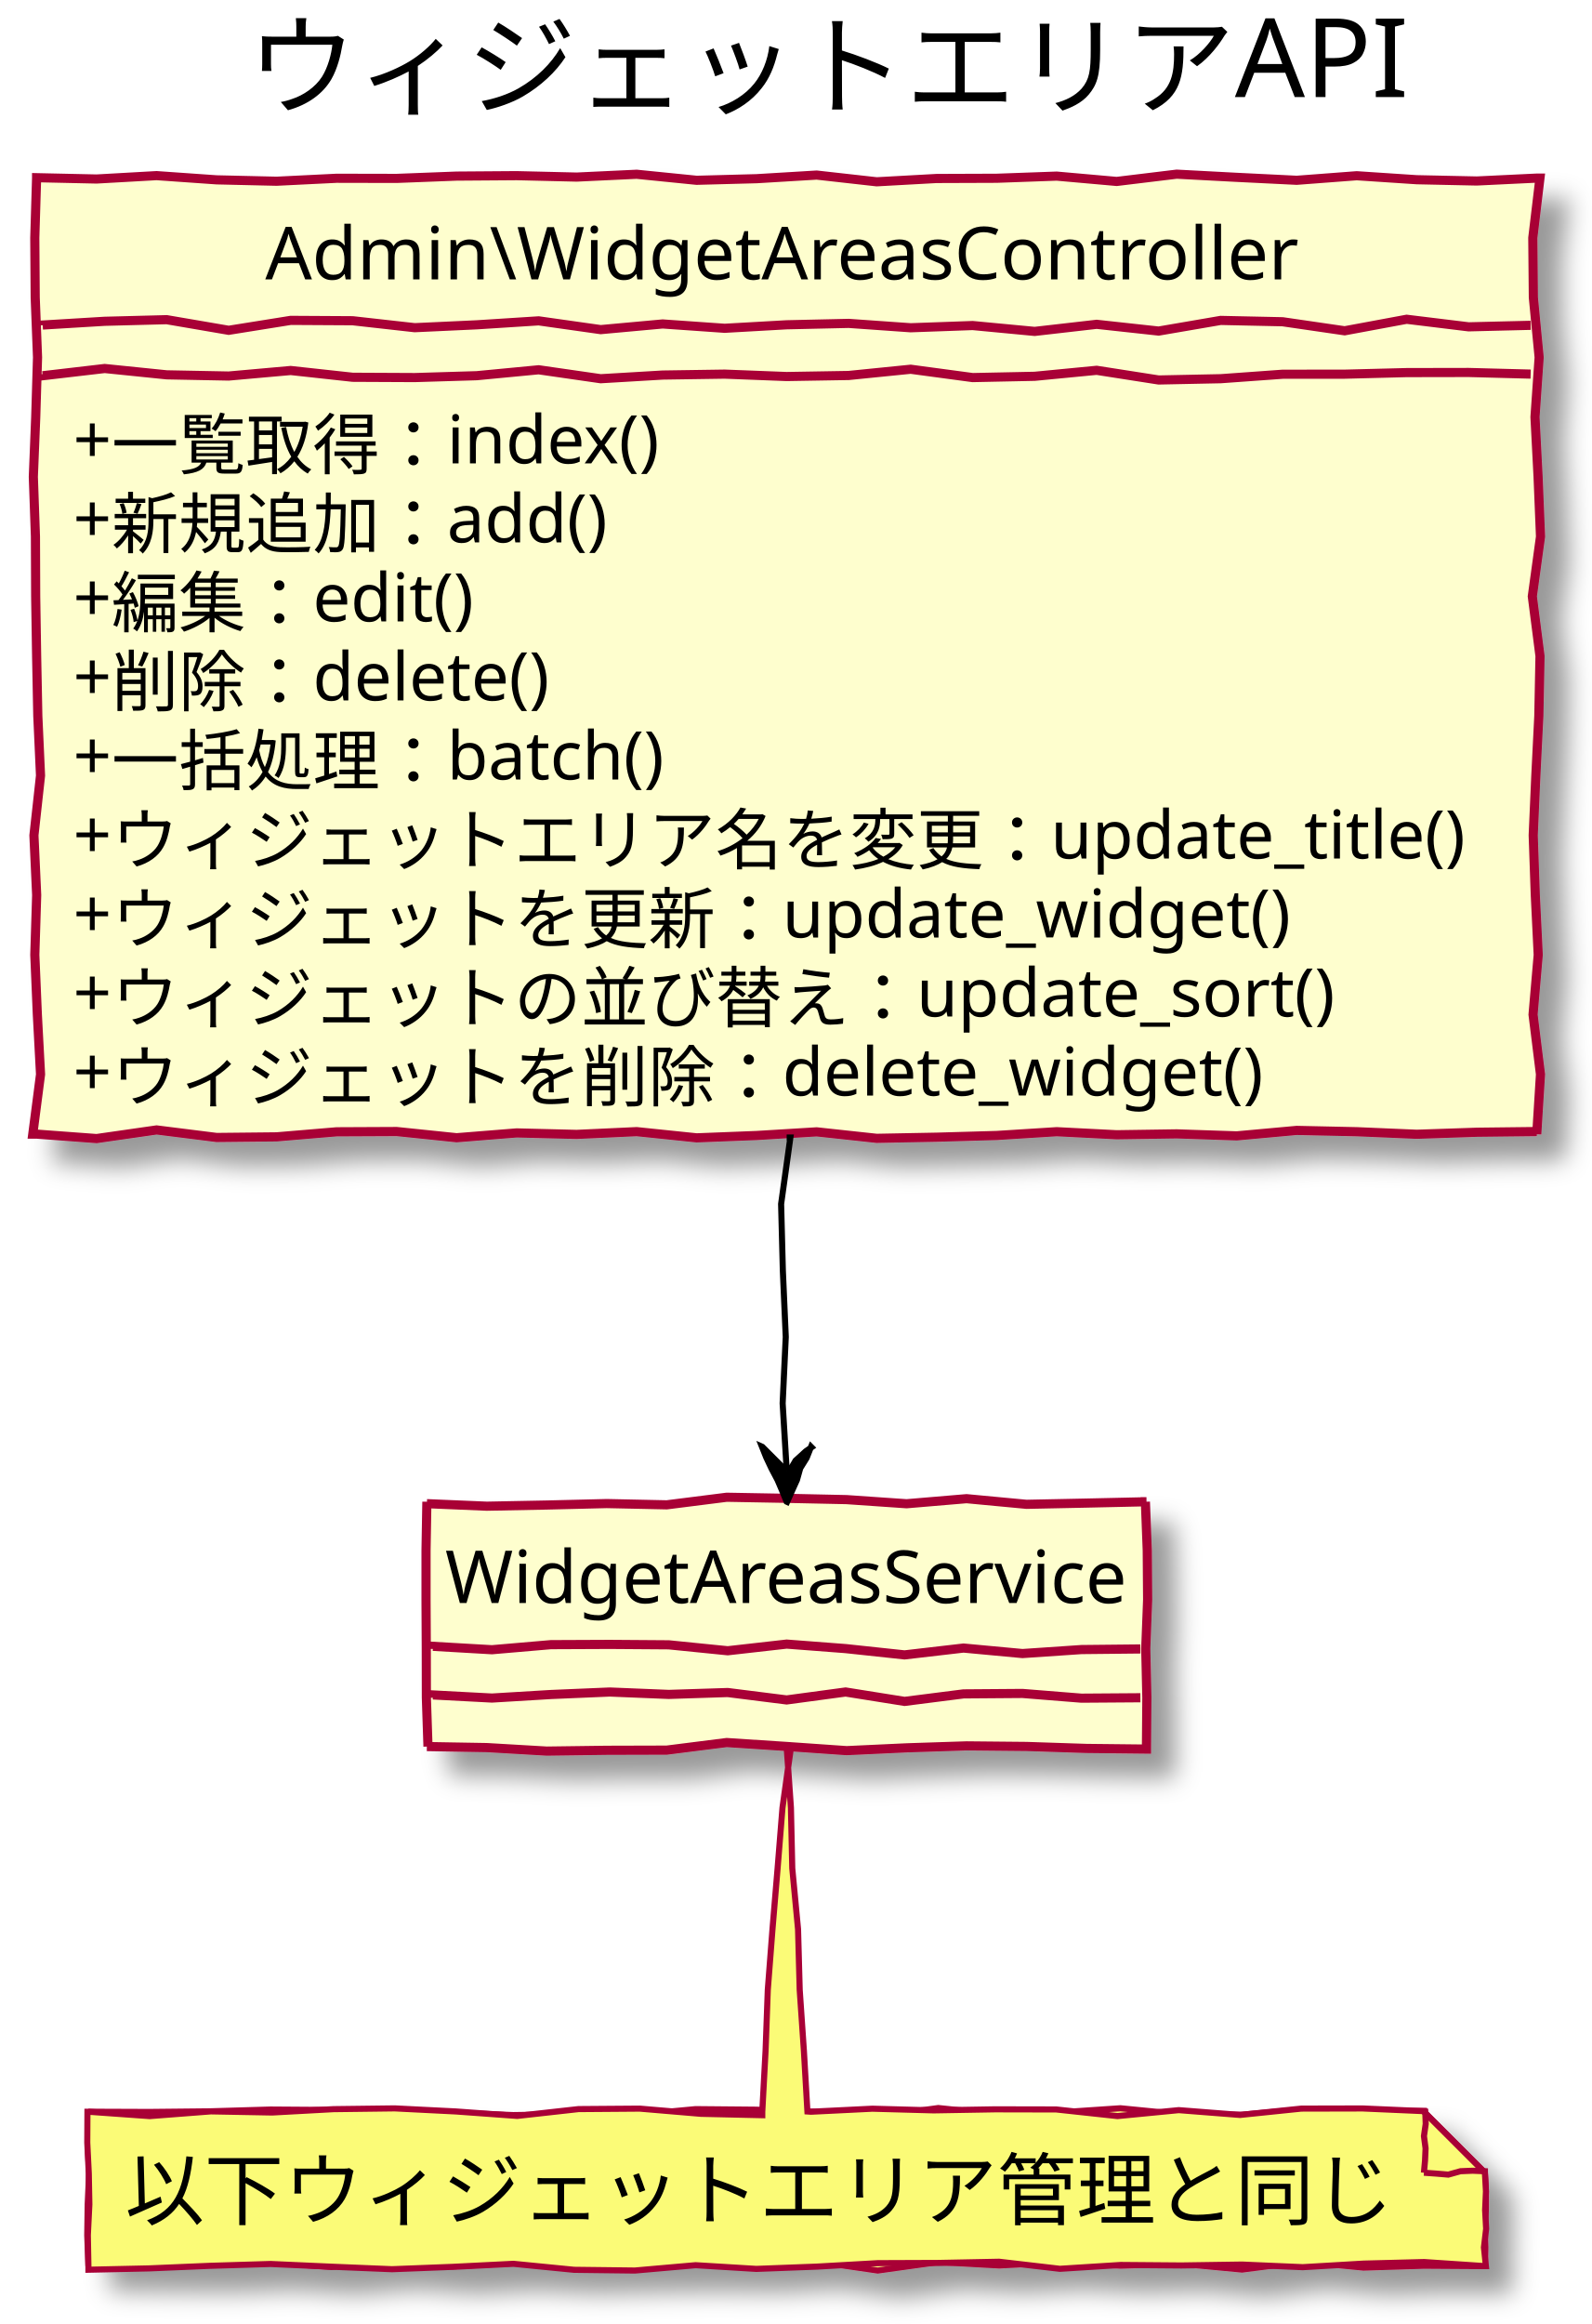
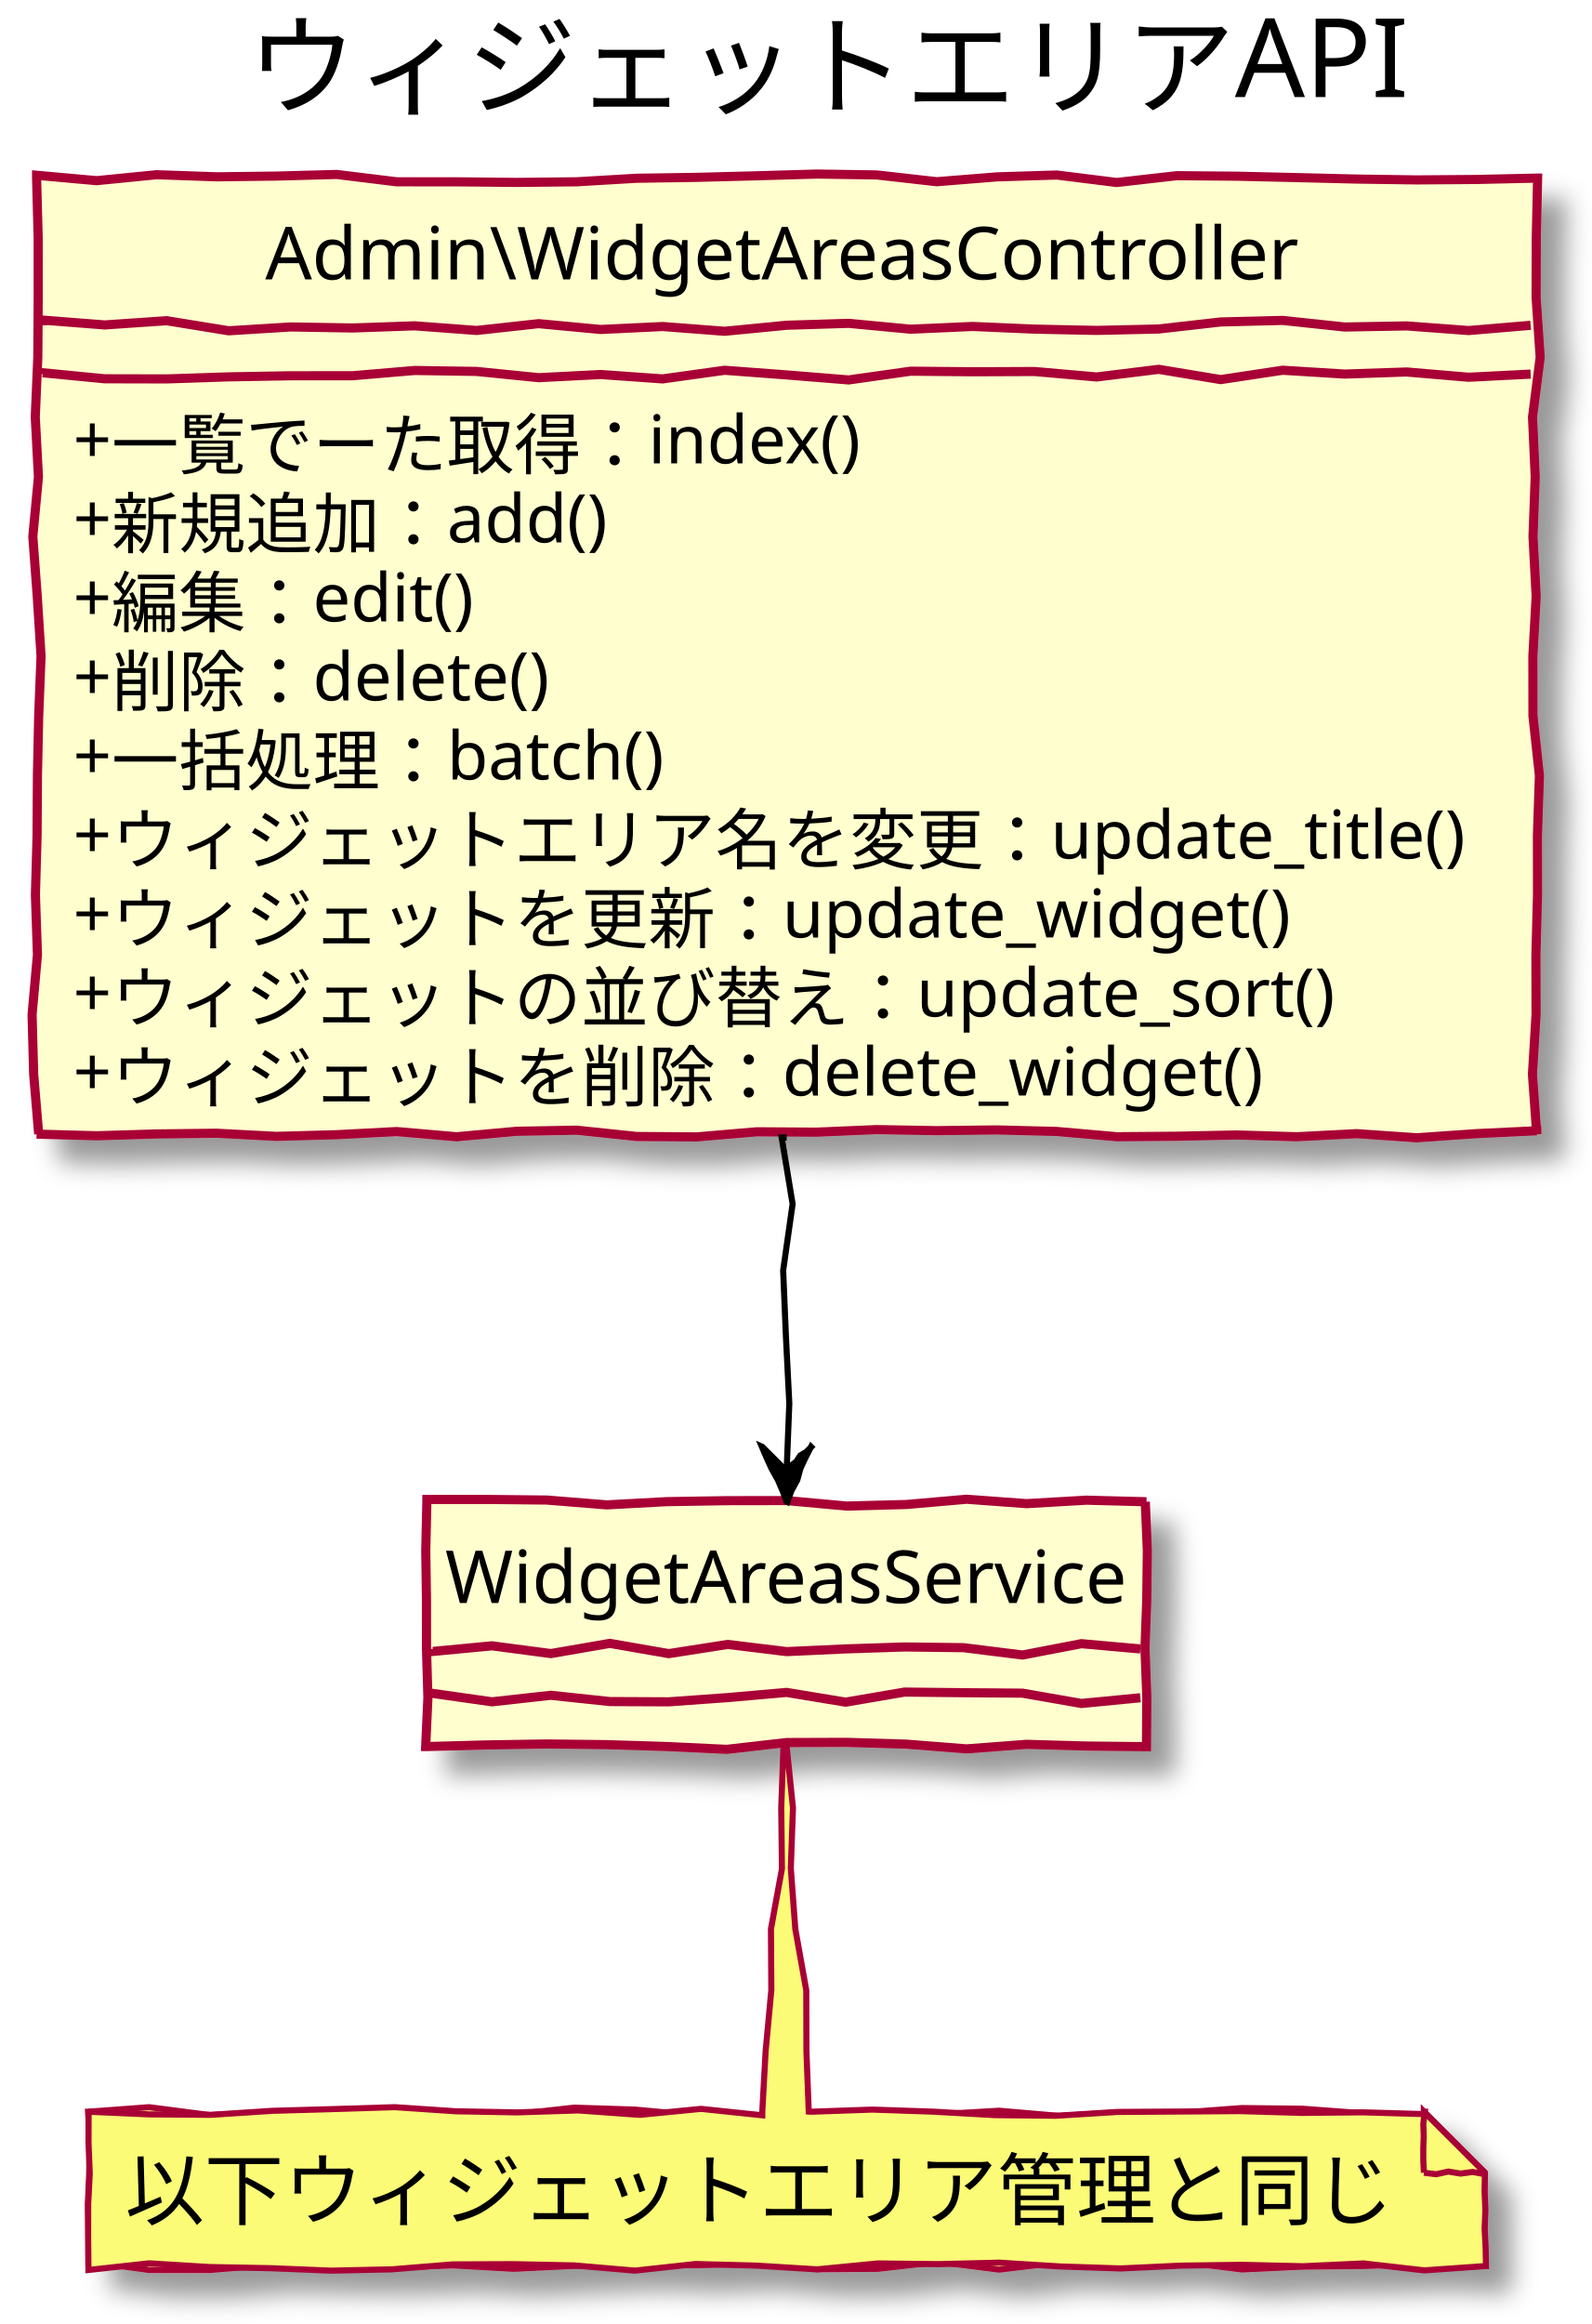
<svg xmlns="http://www.w3.org/2000/svg" contentScriptType="application/ecmascript" contentStyleType="text/css" height="381px" preserveAspectRatio="none" style="width:261px;height:381px;" version="1.1" viewBox="0 0 261 381" width="261px" zoomAndPan="magnify">
  <defs>
-     <filter height="300%" id="fsxz5j0" width="300%" x="-1" y="-1">
+     <filter height="300%" id="fpy2iar" width="300%" x="-1" y="-1">
      <feGaussianBlur result="blurOut" stdDeviation="2.0" />
      <feColorMatrix in="blurOut" result="blurOut2" type="matrix" values="0 0 0 0 0 0 0 0 0 0 0 0 0 0 0 0 0 0 .4 0" />
      <feOffset dx="4.0" dy="4.0" in="blurOut2" result="blurOut3" />
      <feBlend in="SourceGraphic" in2="blurOut3" mode="normal" />
    </filter>
  </defs>
  <g>
    <text fill="#000000" font-family="sans-serif" font-size="18" lengthAdjust="spacingAndGlyphs" textLength="189" x="40.5" y="17.402">ウィジェットエリアAPI</text>
-     <polygon fill="#FEFECE" filter="url(#fsxz5j0)" points="6,29.199,6,29.131,15.84,29.347,25.68,28.793,35.52,29.484,45.36,29.711,55.2,29.226,65.04,29.247,74.88,28.87,84.72,28.798,94.56,29.031,104.4,28.569,114.24,29.558,124.08,29.294,133.92,28.702,143.76,29.804,153.6,29.261,163.44,29.225,173.28,28.872,183.12,29.746,192.96,28.553,202.8,29.073,212.64,29.557,222.48,28.811,232.32,29.463,242.16,29.673,252,29.199,252.527,29.199,251.352,38.995,251.445,48.79,252.393,58.586,251.711,68.381,252.219,78.177,252.618,87.972,251.273,97.768,252.534,107.564,252.342,117.359,251.852,127.154,251.42,136.95,251.763,146.746,252.242,156.541,251.394,166.337,252.613,176.132,252,185.928,252,185.505,242.16,185.62,232.32,185.953,222.48,185.533,212.64,185.319,202.8,186.217,192.96,185.887,183.12,186.033,173.28,185.531,163.44,186.151,153.6,186.432,143.76,186.619,133.92,185.556,124.08,186.155,114.24,186.54,104.4,185.521,94.56,185.976,84.72,185.731,74.88,186.521,65.04,185.502,55.2,185.548,45.36,186.376,35.52,186.478,25.68,185.243,15.84,186.657,6,185.928,5.375,185.928,6.649,176.132,6.124,166.337,5.708,156.541,6.013,146.746,5.564,136.95,6.645,127.154,6.201,117.359,6.007,107.564,5.85,97.768,5.812,87.972,5.466,78.177,5.859,68.381,6.155,58.586,5.774,48.79,5.705,38.995,6,29.199" style="stroke: #A80036; stroke-width: 1.5;" />
+     <polygon fill="#FEFECE" filter="url(#fpy2iar)" points="6,29.199,6,28.732,15.84,29.618,25.68,28.643,35.52,28.989,45.36,28.866,55.2,28.598,65.04,29.805,74.88,29.809,84.72,29.906,94.56,29.804,104.4,29.224,114.24,29.076,124.08,28.82,133.92,28.534,143.76,28.678,153.6,29.791,163.44,29,173.28,28.692,183.12,29.919,192.96,28.802,202.8,28.887,212.64,29.113,222.48,29.356,232.32,29.495,242.16,29.422,252,29.199,252.141,29.199,251.922,38.995,251.896,48.79,252.564,58.586,251.308,68.381,251.748,78.177,251.389,87.972,251.906,97.768,251.365,107.564,251.379,117.359,252.438,127.154,252.111,136.95,252.125,146.746,251.865,156.541,251.889,166.337,251.295,176.132,252,185.928,252,185.377,242.16,185.847,232.32,186.53,222.48,185.853,212.64,186.358,202.8,186.068,192.96,186.277,183.12,186.355,173.28,185.491,163.44,185.241,153.6,185.36,143.76,185.186,133.92,185.606,124.08,185.546,114.24,186.387,104.4,186.313,94.56,185.282,84.72,185.461,74.88,186.362,65.04,185.509,55.2,186.024,45.36,186.298,35.52,185.784,25.68,185.9,15.84,186.198,6,185.928,6.344,185.928,5.522,176.132,5.261,166.337,6.14,156.541,5.808,146.746,6.079,136.95,6.138,127.154,6.346,117.359,6.732,107.564,6.109,97.768,5.382,87.972,6.304,78.177,5.783,68.381,6.2,58.586,6.264,48.79,6.26,38.995,6,29.199" style="stroke: #A80036; stroke-width: 1.5;" />
    <text fill="#000000" font-family="sans-serif" font-size="12" lengthAdjust="spacingAndGlyphs" textLength="171" x="43.5" y="45.801">Admin\WidgetAreasController</text>
-     <path d="M7,53.332 L7,53.287 L17.167,52.672 L27.333,52.407 L37.5,54.15 L47.667,52.523 L57.833,52.583 L68,53.721 L78.167,53.251 L88.333,52.6 L98.5,54.039 L108.667,53.11 L118.833,53.82 L129,53.246 L139.167,53.017 L149.333,53.733 L159.5,53.369 L169.667,54.332 L179.833,53.168 L190,54.276 L200.167,52.53 L210.333,52.748 L220.5,54.23 L230.667,52.341 L240.833,53.581 L251,53.332 " fill="#FEFECE" style="stroke: #A80036; stroke-width: 1.5;" />
-     <path d="M7,61.332 L7,61.599 L17.167,60.413 L27.333,61.451 L37.5,61.648 L47.667,60.741 L57.833,61.85 L68,61.9 L78.167,61.593 L88.333,60.622 L98.5,62.088 L108.667,61.487 L118.833,61.335 L129,61.728 L139.167,61.557 L149.333,60.534 L159.5,61.901 L169.667,61.691 L179.833,60.709 L190,62.295 L200.167,62.086 L210.333,61.353 L220.5,61.344 L230.667,61.083 L240.833,61.064 L251,61.332 " fill="#FEFECE" style="stroke: #A80036; stroke-width: 1.5;" />
-     <text fill="#000000" font-family="sans-serif" font-size="11" lengthAdjust="spacingAndGlyphs" textLength="102" x="12" y="75.967">+一覧取得：index()</text>
+     <path d="M7,53.332 L7,52.477 L17.167,53.271 L27.333,52.577 L37.5,54.229 L47.667,53.602 L57.833,53.769 L68,53.417 L78.167,54.176 L88.333,53.06 L98.5,54.015 L108.667,53.53 L118.833,54.31 L129,53.322 L139.167,53.007 L149.333,53.97 L159.5,53.519 L169.667,53.958 L179.833,54.169 L190,53.938 L200.167,52.783 L210.333,52.53 L220.5,53.61 L230.667,53.431 L240.833,54.19 L251,53.332 " fill="#FEFECE" style="stroke: #A80036; stroke-width: 1.5;" />
+     <path d="M7,61.332 L7,61.11 L17.167,62.098 L27.333,62.121 L37.5,61.782 L47.667,61.606 L57.833,61.598 L68,60.734 L78.167,60.894 L88.333,61.918 L98.5,61.398 L108.667,62.118 L118.833,60.702 L129,61.466 L139.167,62.287 L149.333,60.853 L159.5,60.948 L169.667,60.906 L179.833,61.801 L190,60.548 L200.167,62.23 L210.333,60.696 L220.5,61.325 L230.667,60.983 L240.833,61.845 L251,61.332 " fill="#FEFECE" style="stroke: #A80036; stroke-width: 1.5;" />
+     <text fill="#000000" font-family="sans-serif" font-size="11" lengthAdjust="spacingAndGlyphs" textLength="135" x="12" y="75.967">+一覧でーた取得：index()</text>
    <text fill="#000000" font-family="sans-serif" font-size="11" lengthAdjust="spacingAndGlyphs" textLength="92" x="12" y="88.922">+新規追加：add()</text>
    <text fill="#000000" font-family="sans-serif" font-size="11" lengthAdjust="spacingAndGlyphs" textLength="70" x="12" y="101.877">+編集：edit()</text>
    <text fill="#000000" font-family="sans-serif" font-size="11" lengthAdjust="spacingAndGlyphs" textLength="82" x="12" y="114.832">+削除：delete()</text>
    <text fill="#000000" font-family="sans-serif" font-size="11" lengthAdjust="spacingAndGlyphs" textLength="102" x="12" y="127.787">+一括処理：batch()</text>
    <text fill="#000000" font-family="sans-serif" font-size="11" lengthAdjust="spacingAndGlyphs" textLength="234" x="12" y="140.742">+ウィジェットエリア名を変更：update_title()</text>
    <text fill="#000000" font-family="sans-serif" font-size="11" lengthAdjust="spacingAndGlyphs" textLength="205" x="12" y="153.697">+ウィジェットを更新：update_widget()</text>
    <text fill="#000000" font-family="sans-serif" font-size="11" lengthAdjust="spacingAndGlyphs" textLength="214" x="12" y="166.652">+ウィジェットの並び替え：update_sort()</text>
    <text fill="#000000" font-family="sans-serif" font-size="11" lengthAdjust="spacingAndGlyphs" textLength="200" x="12" y="179.607">+ウィジェットを削除：delete_widget()</text>
-     <polygon fill="#FEFECE" filter="url(#fsxz5j0)" points="70,246.199,70,246.512,79.833,246.927,89.667,246.736,99.5,246.496,109.333,246.705,119.167,245.461,129,245.638,138.833,245.85,148.667,246.526,158.5,245.695,168.333,246.621,178.167,246.418,188,246.199,187.826,246.199,188.13,254.226,188.192,262.252,187.883,270.279,188.066,278.305,188,286.332,188,286.746,178.167,286.639,168.333,286.315,158.5,286.219,148.667,286.542,138.833,287.001,129,286.317,119.167,285.674,109.333,286.917,99.5,286.944,89.667,287.076,79.833,286.501,70,286.332,70.182,286.332,69.917,278.305,69.903,270.279,69.861,262.252,69.861,254.226,70,246.199" style="stroke: #A80036; stroke-width: 1.5;" />
+     <polygon fill="#FEFECE" filter="url(#fpy2iar)" points="70,246.199,70,245.822,79.833,245.818,89.667,245.92,99.5,246.712,109.333,246.182,119.167,246.022,129,246.006,138.833,246.905,148.667,246.647,158.5,245.787,168.333,246.51,178.167,245.941,188,246.199,187.809,246.199,188.143,254.226,188.049,262.252,187.759,270.279,188.06,278.305,188,286.332,188,286.352,178.167,286.248,168.333,285.968,158.5,286.715,148.667,285.94,138.833,285.642,129,285.675,119.167,286.791,109.333,286.325,99.5,286.02,89.667,285.909,79.833,286.064,70,286.332,69.805,286.332,70.171,278.305,69.938,270.279,69.933,262.252,69.818,254.226,70,246.199" style="stroke: #A80036; stroke-width: 1.5;" />
    <text fill="#000000" font-family="sans-serif" font-size="12" lengthAdjust="spacingAndGlyphs" textLength="112" x="73" y="262.801">WidgetAreasService</text>
-     <path d="M71,270.332 L71,269.9 L80.667,270.459 L90.333,269.627 L100,269.585 L109.667,269.655 L119.333,270.628 L129,269.535 L138.667,270.273 L148.333,271.307 L158,270.184 L167.667,271.086 L177.333,270.432 L187,270.332 " fill="#FEFECE" style="stroke: #A80036; stroke-width: 1.5;" />
-     <path d="M71,278.332 L71,277.87 L80.667,278.381 L90.333,277.801 L100,277.392 L109.667,277.786 L119.333,277.475 L129,278.692 L138.667,277.389 L148.333,278.93 L158,277.699 L167.667,277.626 L177.333,278.401 L187,278.332 " fill="#FEFECE" style="stroke: #A80036; stroke-width: 1.5;" />
-     <polygon fill="#FBFB77" filter="url(#fsxz5j0)" points="14.5,346.199,14.614,346.199,14.368,351.261,14.609,356.323,14.38,361.385,14.306,366.448,14.5,371.51,14.5,371.075,24.456,371.27,34.413,371.356,44.37,370.959,54.326,371.652,64.283,370.814,74.239,371.557,84.196,371.04,94.152,371.558,104.109,371.33,114.065,371.199,124.022,371.345,133.978,370.786,143.935,372.235,153.891,370.848,163.848,371.405,173.804,370.89,183.761,371.433,193.717,371.134,203.674,372.077,213.63,370.794,223.587,371.752,233.543,371.445,243.5,371.51,243.506,371.51,243.572,368.448,243.467,365.385,243.656,362.323,243.659,359.261,243.5,356.199,243.601,356.3,241.455,354.154,239.544,352.243,237.558,350.257,235.337,348.036,233.5,346.199,233.5,346.068,223.546,346.086,213.591,345.805,203.636,346.696,193.682,346.612,183.727,345.63,173.773,346.303,163.818,346.631,153.864,345.592,143.909,346.949,133.954,346.227,124,345.866,114.046,345.774,104.091,346.707,94.136,346.592,84.182,346.75,74.227,346.349,64.273,345.948,54.318,345.91,44.364,345.841,34.409,346.135,24.454,346.237,14.5,346.199" style="stroke: #A80036; stroke-width: 1.0;" />
-     <polygon fill="#FBFB77" points="14.5,346.199,14.339,346.199,14.311,351.261,14.56,356.323,14.654,361.385,14.405,366.448,14.5,371.51,14.5,372.102,24.456,371.883,34.413,371.462,44.37,371.16,54.326,371.604,64.283,372.017,74.239,371.631,84.196,371.132,94.152,372.115,104.109,372.234,114.065,371.359,124.022,371.966,133.978,371.59,143.935,371.027,153.891,370.989,163.848,370.792,173.804,371.951,183.761,371.322,193.717,371.403,203.674,371.255,213.63,371.684,223.587,371.1,233.543,370.842,243.5,371.51,243.661,371.51,243.341,368.448,243.7,365.385,243.534,362.323,243.671,359.261,243.5,356.199,243.455,356.154,241.648,354.347,239.337,352.036,237.592,350.291,235.551,348.25,233.5,346.199,233.5,346.104,223.45,345.664,213.4,345.687,203.35,346.726,193.3,345.939,183.25,346.914,173.2,345.827,163.15,345.806,153.1,345.978,143.05,345.704,133,346.199,132.402,346.159,131.825,336.197,131.138,326.227,130.867,316.285,129.919,306.298,129.698,296.36,129,286.389,129.708,286.437,128.314,296.356,127.511,306.315,126.674,316.272,125.903,326.234,125.54,336.222,125,346.199,125,346.767,114.954,346.542,104.909,345.691,94.864,345.767,84.818,346.887,74.773,346.156,64.727,345.651,54.682,345.778,44.636,346.326,34.591,346.141,24.546,346.917,14.5,346.199" style="stroke: #A80036; stroke-width: 1.0;" />
-     <path d="M233.5,346.199 L233.72,346.199 L233.793,348.199 L233.504,350.199 L233.769,352.199 L233.682,354.199 L233.5,356.199 " fill="#FBFB77" style="stroke: #A80036; stroke-width: 1.0;" />
-     <path d="M243.5,356.199 L243.5,355.956 L241.5,355.871 L239.5,355.951 L237.5,356.509 L235.5,356.341 L233.5,356.199 " fill="#FBFB77" style="stroke: #A80036; stroke-width: 1.0;" />
+     <path d="M71,270.332 L71,270.738 L80.667,269.818 L90.333,271.09 L100,269.416 L109.667,271.098 L119.333,269.589 L129,270.768 L138.667,270.323 L148.333,270.005 L158,270.122 L167.667,271.327 L177.333,269.467 L187,270.332 " fill="#FEFECE" style="stroke: #A80036; stroke-width: 1.5;" />
+     <path d="M71,278.332 L71,277.624 L80.667,278.997 L90.333,277.928 L100,278.956 L109.667,279 L119.333,278.305 L129,277.457 L138.667,279.055 L148.333,277.401 L158,277.505 L167.667,277.578 L177.333,279.269 L187,278.332 " fill="#FEFECE" style="stroke: #A80036; stroke-width: 1.5;" />
+     <polygon fill="#FBFB77" filter="url(#fpy2iar)" points="14.5,346.199,14.442,346.199,14.723,351.261,14.625,356.323,14.41,361.385,14.508,366.448,14.5,371.51,14.5,370.769,24.456,372.143,34.413,372.141,44.37,371.329,54.326,371.65,64.283,371.739,74.239,371.386,84.196,371.947,94.152,371.469,104.109,371.053,114.065,371.375,124.022,371.043,133.978,372.016,143.935,371.948,153.891,370.823,163.848,372.08,173.804,370.9,183.761,371.196,193.717,370.813,203.674,372.057,213.63,371.585,223.587,371.483,233.543,371.153,243.5,371.51,243.411,371.51,243.5,368.448,243.435,365.385,243.505,362.323,243.402,359.261,243.5,356.199,243.551,356.25,241.604,354.304,239.398,352.098,237.637,350.336,235.458,348.157,233.5,346.199,233.5,346.751,223.546,346.452,213.591,345.712,203.636,345.596,193.682,346.342,183.727,346.296,173.773,346.892,163.818,346.035,153.864,346.616,143.909,346.306,133.954,346.397,124,346.877,114.046,346.757,104.091,345.848,94.136,345.531,84.182,346.642,74.227,346.814,64.273,346.567,54.318,346.403,44.364,346.249,34.409,346.746,24.454,345.456,14.5,346.199" style="stroke: #A80036; stroke-width: 1.0;" />
+     <polygon fill="#FBFB77" points="14.5,346.199,14.531,346.199,14.512,351.261,14.717,356.323,14.46,361.385,14.451,366.448,14.5,371.51,14.5,372.144,24.456,371.051,34.413,371.662,44.37,371.849,54.326,372.253,64.283,372.036,74.239,371.226,84.196,371.187,94.152,371.393,104.109,372.249,114.065,371.162,124.022,371.425,133.978,372.041,143.935,371.07,153.891,371.183,163.848,370.941,173.804,371.562,183.761,371.893,193.717,371.427,203.674,371.296,213.63,371.53,223.587,371.068,233.543,372.206,243.5,371.51,243.677,371.51,243.615,368.448,243.45,365.385,243.576,362.323,243.445,359.261,243.5,356.199,243.371,356.07,241.509,354.208,239.375,352.074,237.66,350.359,235.67,348.369,233.5,346.199,233.5,346.587,223.45,346.298,213.4,346.391,203.35,346.099,193.3,346.171,183.25,346.234,173.2,346.861,163.15,346.758,153.1,346.191,143.05,345.85,133,346.199,132.621,346.174,132.241,336.225,132.217,326.299,130.419,316.255,129.679,306.282,130.034,296.382,129,286.389,128.478,286.354,128.109,296.343,128.226,306.363,126.421,316.255,126.484,326.273,125.554,336.223,125,346.199,125,346.782,114.954,345.73,104.909,346.713,94.864,345.987,84.818,346.306,74.773,346.128,64.727,345.452,54.682,345.766,44.636,346.051,34.591,346.71,24.546,346.636,14.5,346.199" style="stroke: #A80036; stroke-width: 1.0;" />
+     <path d="M233.5,346.199 L233.654,346.199 L233.398,348.199 L233.469,350.199 L233.394,352.199 L233.399,354.199 L233.5,356.199 " fill="#FBFB77" style="stroke: #A80036; stroke-width: 1.0;" />
+     <path d="M243.5,356.199 L243.5,356.435 L241.5,356.077 L239.5,356.339 L237.5,356.013 L235.5,356.445 L233.5,356.199 " fill="#FBFB77" style="stroke: #A80036; stroke-width: 1.0;" />
    <text fill="#000000" font-family="sans-serif" font-size="13" lengthAdjust="spacingAndGlyphs" textLength="208" x="20.5" y="363.768">以下ウィジェットエリア管理と同じ</text>
-     <path d="M129,186.489 L129.607,186.489 L128.09,197.385 L128.373,208.281 L128.851,219.177 L128.341,230.073 L129,240.969 " fill="none" style="stroke: #000000; stroke-width: 1.0;" />
-     <polygon fill="#000000" points="129,246.189,129.071,246.221,129.872,244.421,130.686,242.627,131.225,240.711,132.275,239.023,133,237.189,133.08,237.27,132.137,237.926,131.303,238.693,130.462,239.452,129.868,240.457,129,241.189,129.037,241.226,128.143,240.333,127.392,239.582,126.709,238.898,125.707,237.896,125,237.189,124.945,237.165,125.645,238.92,126.505,240.747,127.501,242.634,128.267,244.419,129,246.189" style="stroke: #000000; stroke-width: 1.0;" />
+     <path d="M129,186.489 L128.183,186.489 L129.976,197.385 L128.425,208.281 L128.881,219.177 L129.433,230.073 L129,240.969 " fill="none" style="stroke: #000000; stroke-width: 1.0;" />
+     <polygon fill="#000000" points="129,246.189,129.114,246.24,129.787,244.383,130.736,242.65,131.264,240.729,132.098,238.944,133,237.189,133.028,237.217,132.229,238.018,131.228,238.618,130.6,239.589,129.702,240.291,129,241.189,129.143,241.332,128.335,240.524,127.558,239.747,126.745,238.934,125.75,237.94,125,237.189,124.925,237.156,125.688,238.94,126.511,240.75,127.576,242.667,128.344,244.453,129,246.189" style="stroke: #000000; stroke-width: 1.0;" />
  </g>
</svg>
